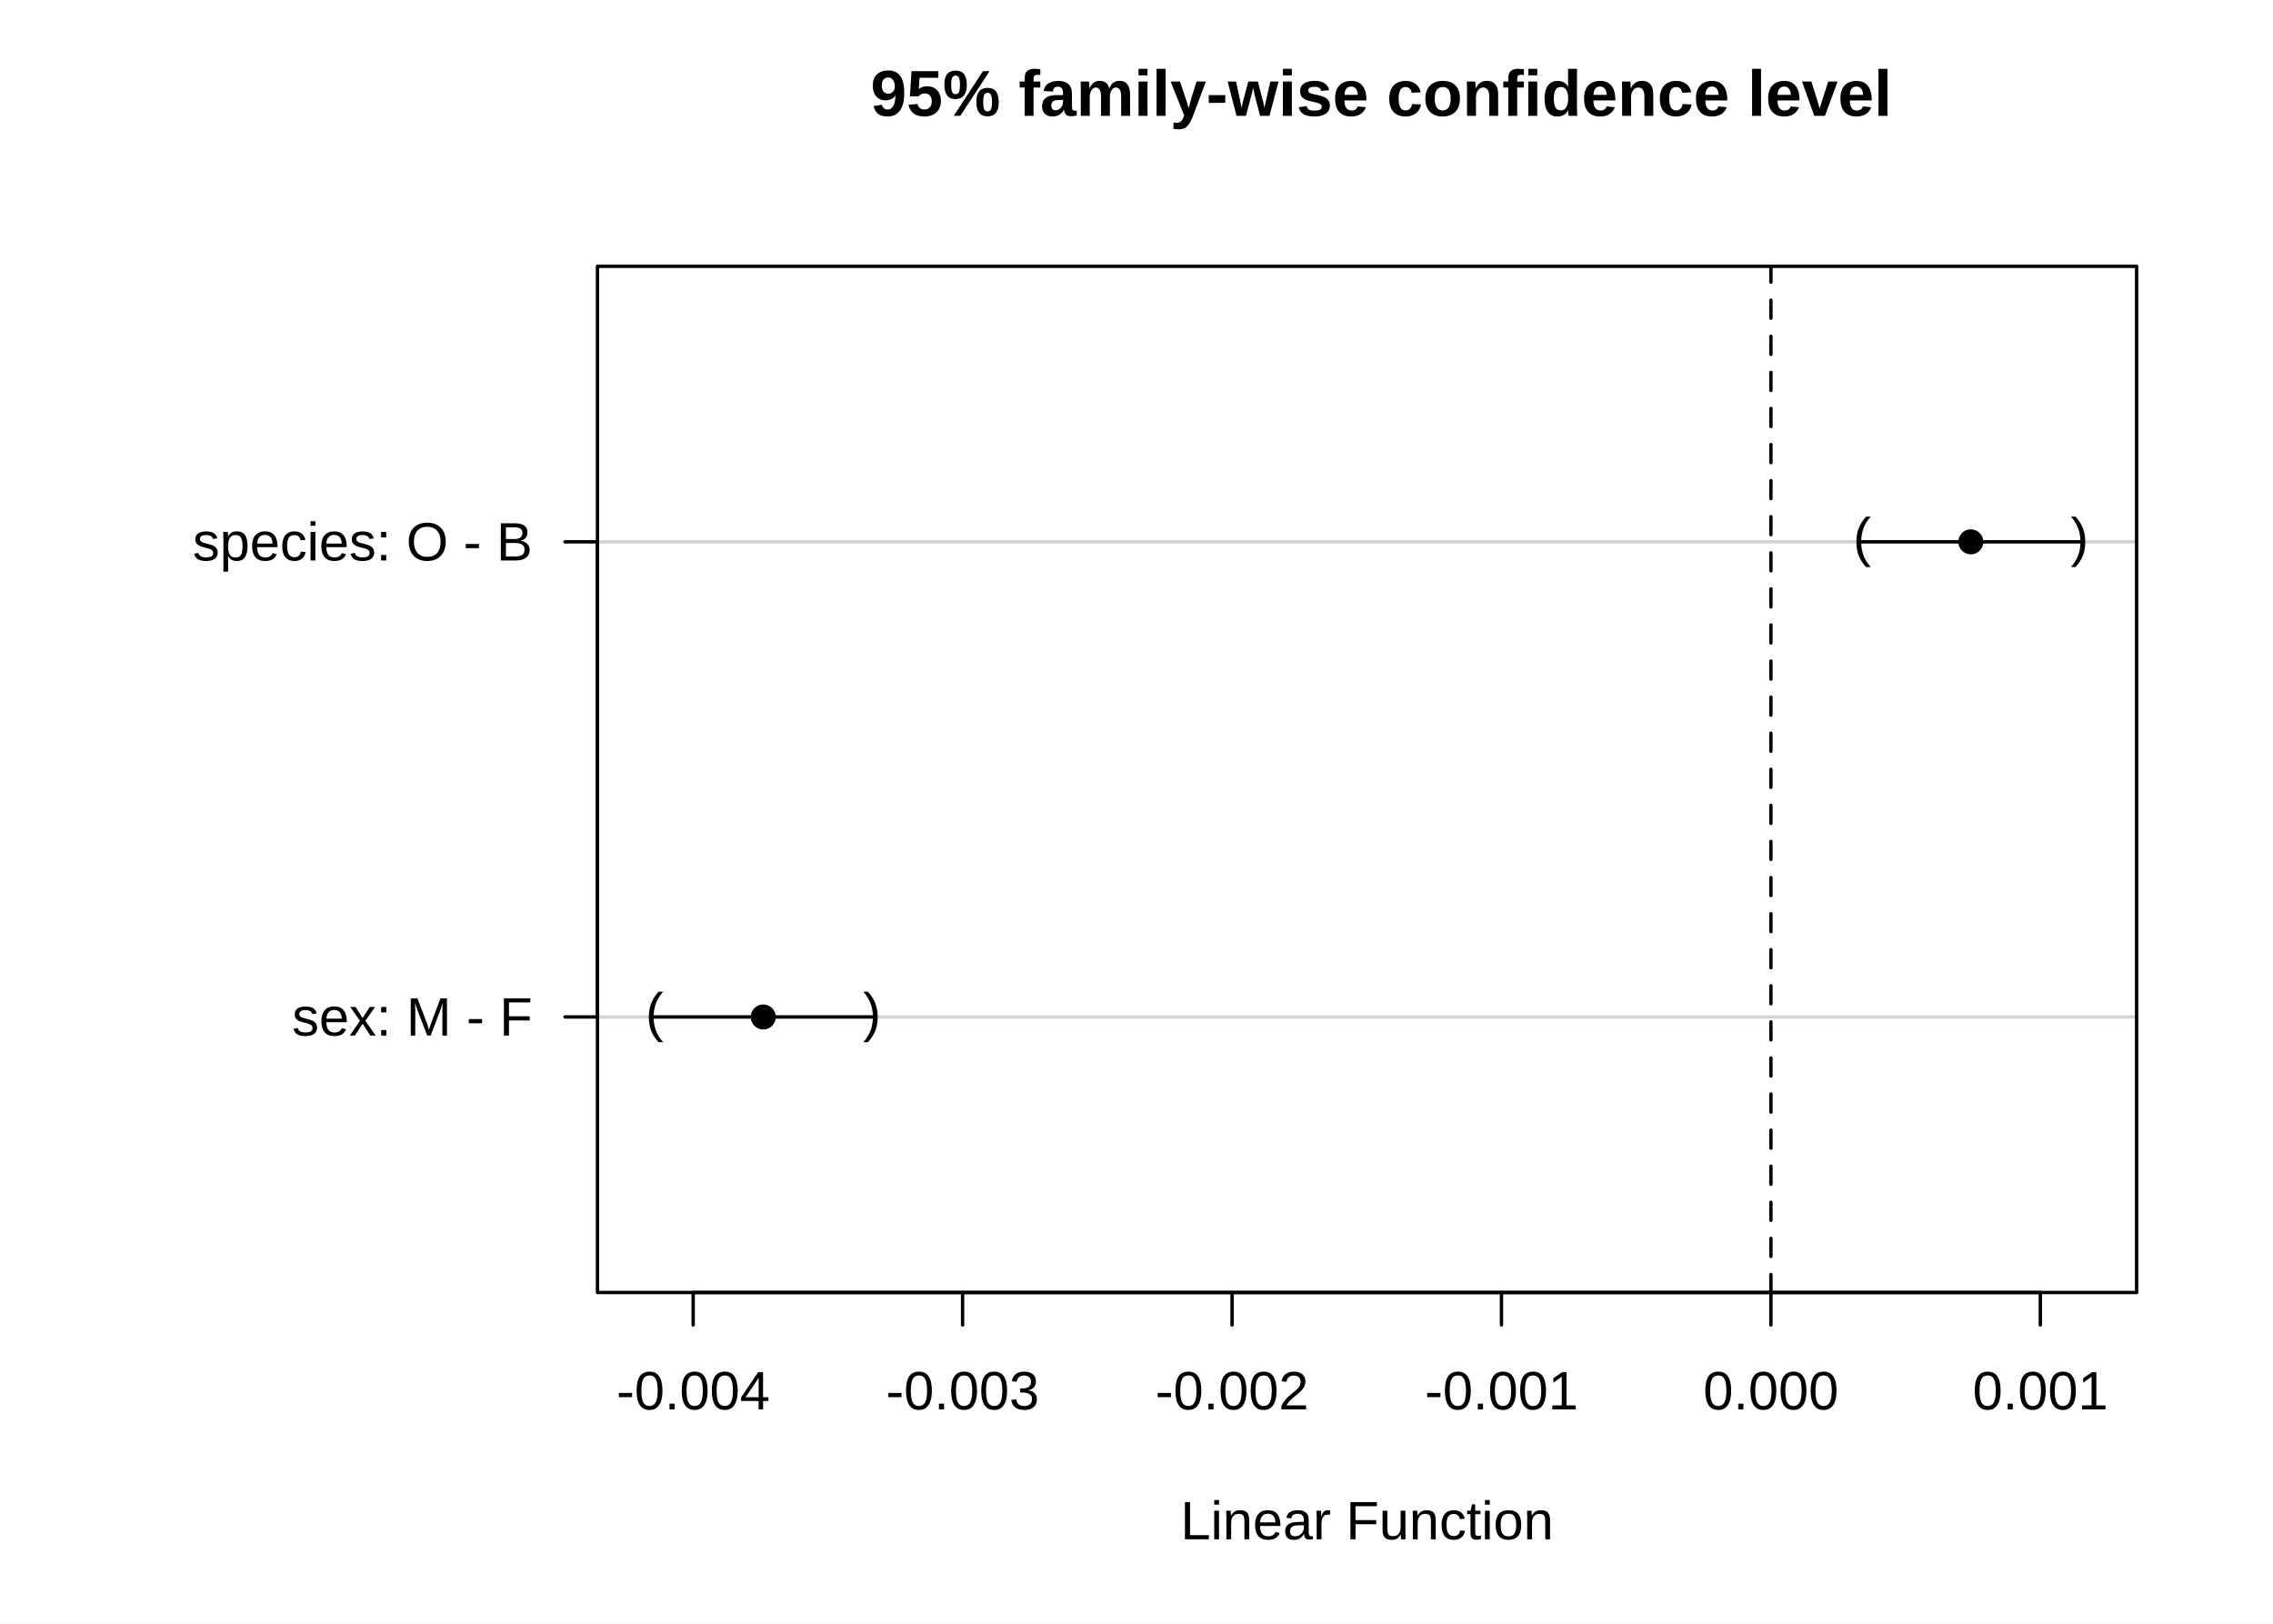
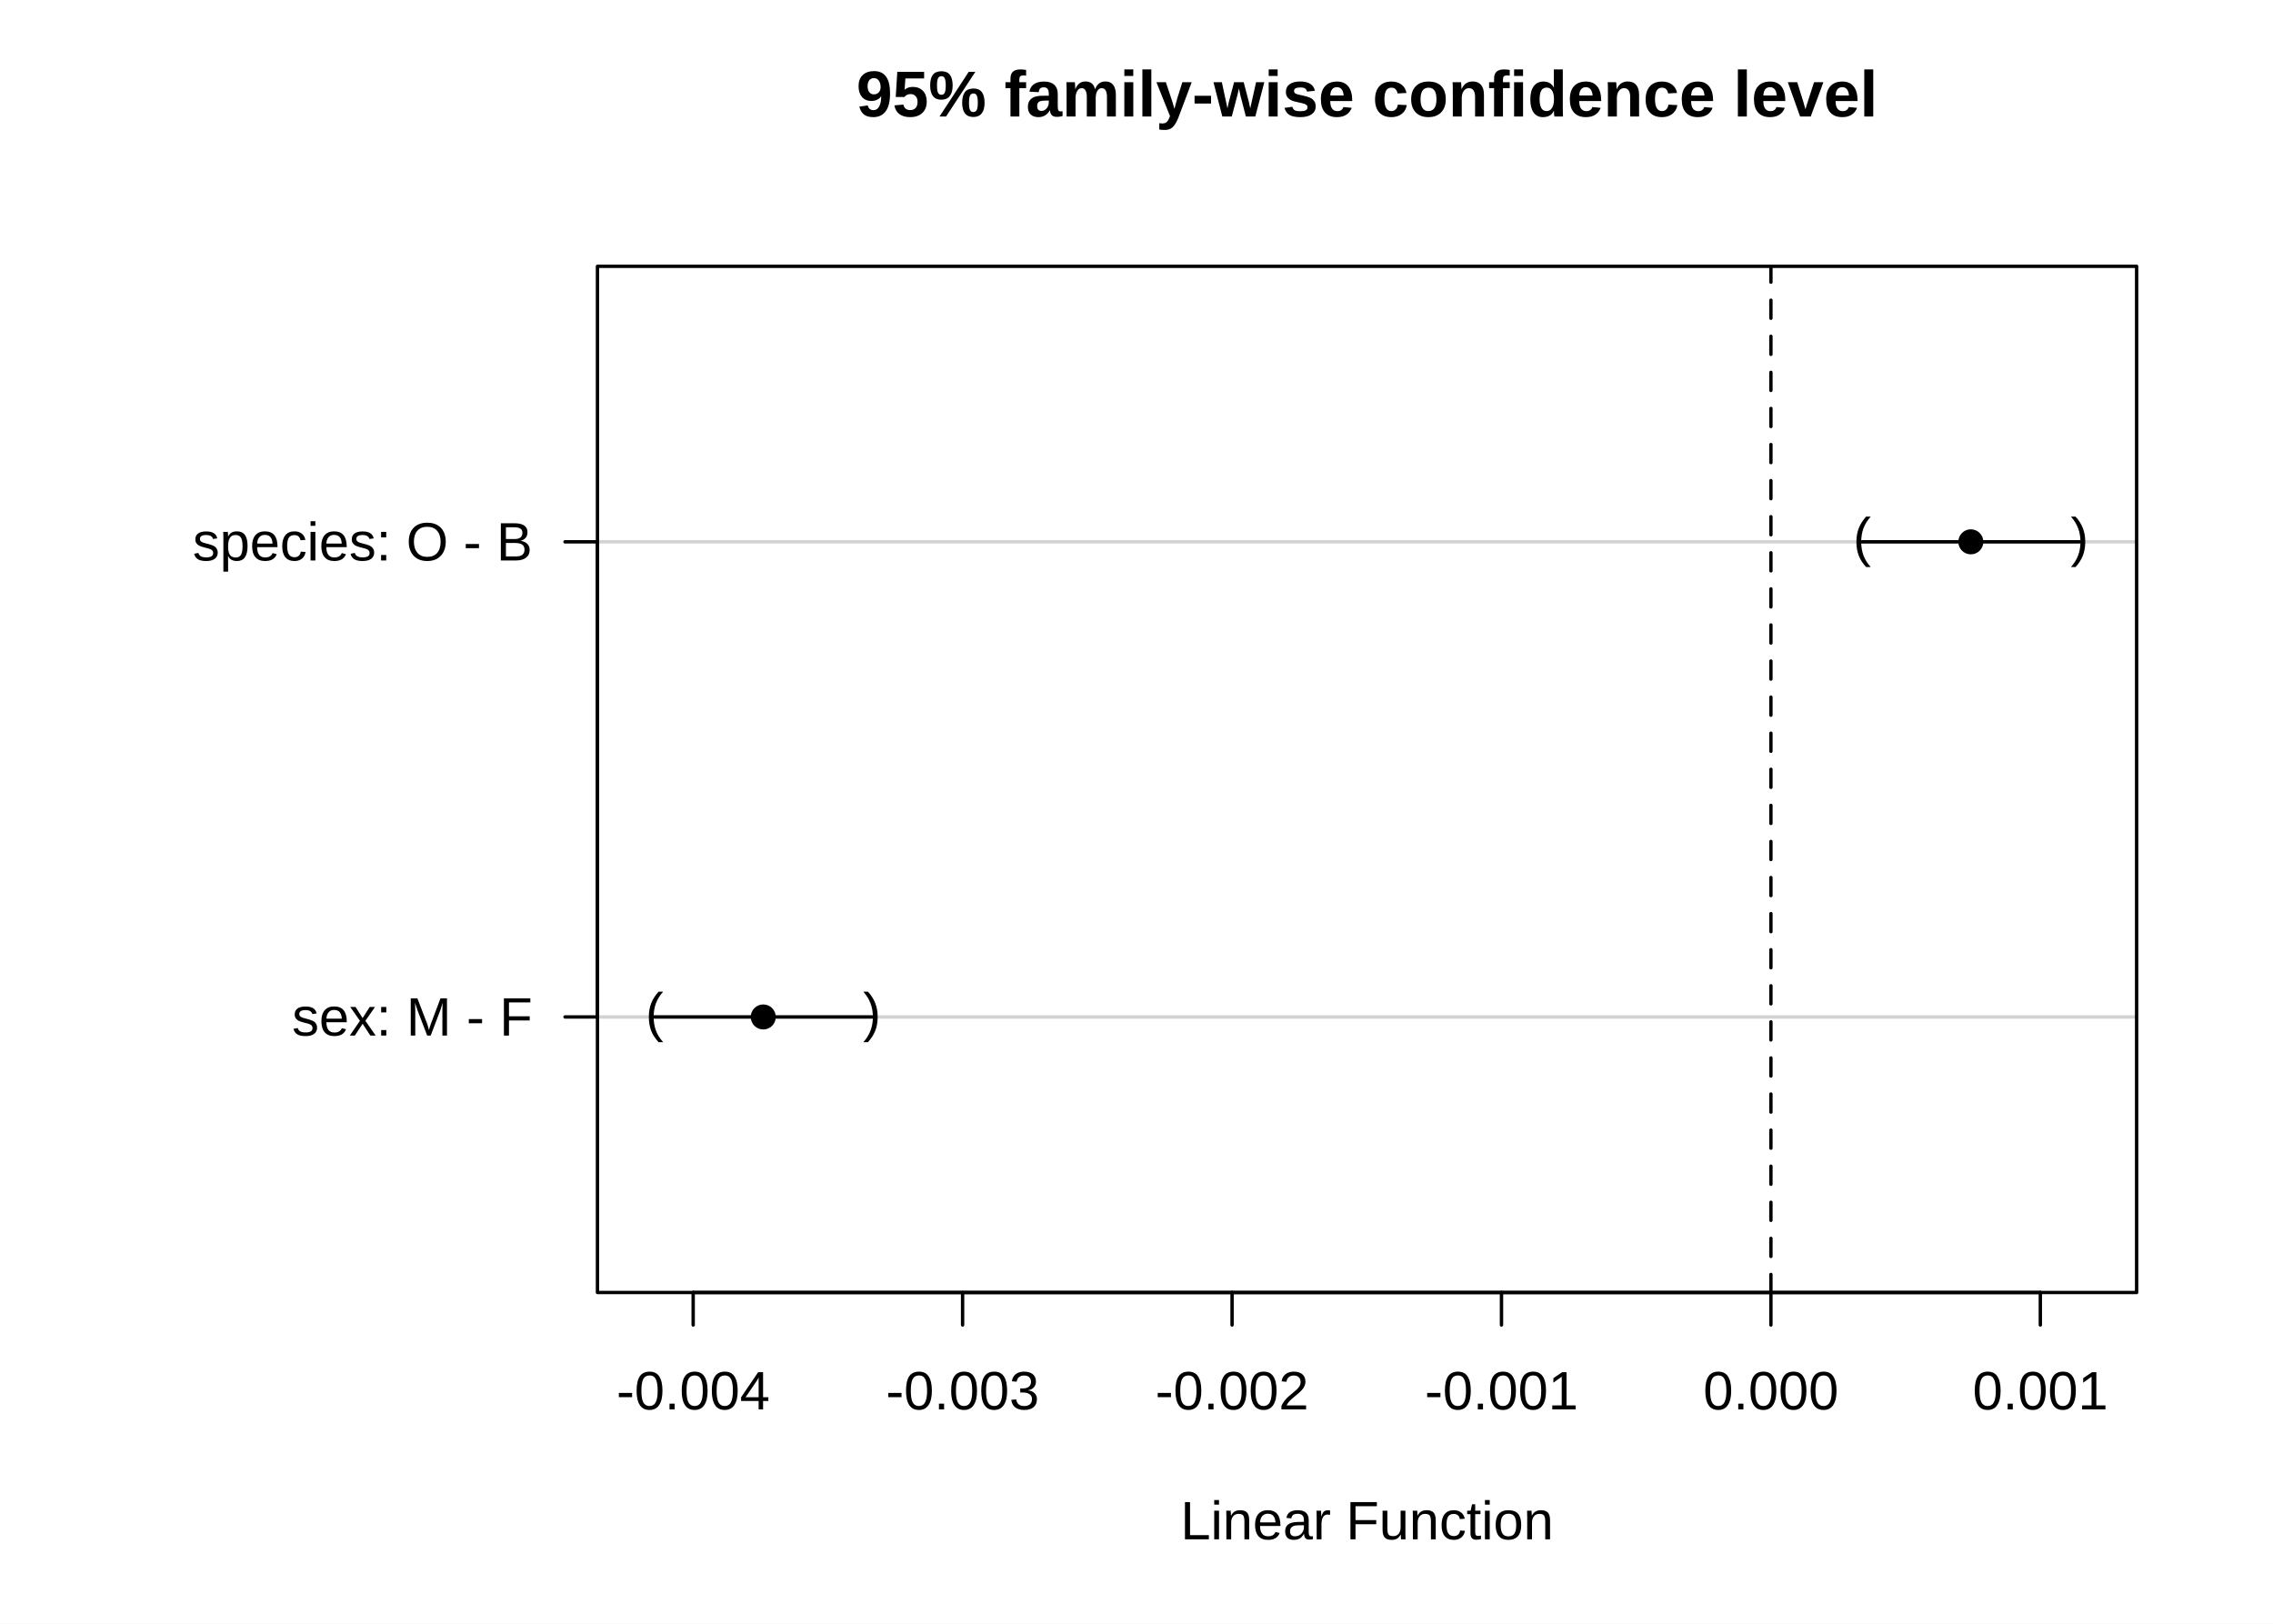
<svg xmlns="http://www.w3.org/2000/svg" viewBox="0 0 504.00 360.00">
  <defs>
    <style type="text/css">
    line, polyline, path, rect, circle {
      fill: none;
      stroke: #000000;
      stroke-linecap: round;
      stroke-linejoin: round;
      stroke-miterlimit: 10.00;
    }
  </style>
  </defs>
  <rect width="100%" height="100%" style="stroke: none; fill: #FFFFFF;" />
  <defs>
    <clipPath id="cpNzMuNDR8NTA0fDM2MHww">
      <rect x="73.44" y="0.00" width="430.56" height="360.00" />
    </clipPath>
  </defs>
  <defs>
    <clipPath id="cpMHw1MDR8MzYwfDA=">
      <rect x="0.00" y="0.00" width="504.00" height="360.00" />
    </clipPath>
  </defs>
  <line x1="153.70" y1="286.56" x2="452.41" y2="286.56" style="stroke-width: 0.75;" clip-path="url(#cpMHw1MDR8MzYwfDA=)" />
  <line x1="153.70" y1="286.56" x2="153.70" y2="293.76" style="stroke-width: 0.75;" clip-path="url(#cpMHw1MDR8MzYwfDA=)" />
  <line x1="213.44" y1="286.56" x2="213.44" y2="293.76" style="stroke-width: 0.75;" clip-path="url(#cpMHw1MDR8MzYwfDA=)" />
  <line x1="273.19" y1="286.56" x2="273.19" y2="293.76" style="stroke-width: 0.75;" clip-path="url(#cpMHw1MDR8MzYwfDA=)" />
  <line x1="332.93" y1="286.56" x2="332.93" y2="293.76" style="stroke-width: 0.75;" clip-path="url(#cpMHw1MDR8MzYwfDA=)" />
  <line x1="392.67" y1="286.56" x2="392.67" y2="293.76" style="stroke-width: 0.75;" clip-path="url(#cpMHw1MDR8MzYwfDA=)" />
  <line x1="452.41" y1="286.56" x2="452.41" y2="293.76" style="stroke-width: 0.75;" clip-path="url(#cpMHw1MDR8MzYwfDA=)" />
  <g clip-path="url(#cpMHw1MDR8MzYwfDA=)">
    <text x="136.69" y="312.48" style="font-size: 12.00px; font-family: Liberation Sans;" textLength="34.03px" lengthAdjust="spacingAndGlyphs">-0.004</text>
  </g>
  <g clip-path="url(#cpMHw1MDR8MzYwfDA=)">
    <text x="196.43" y="312.48" style="font-size: 12.00px; font-family: Liberation Sans;" textLength="34.03px" lengthAdjust="spacingAndGlyphs">-0.003</text>
  </g>
  <g clip-path="url(#cpMHw1MDR8MzYwfDA=)">
    <text x="256.17" y="312.48" style="font-size: 12.00px; font-family: Liberation Sans;" textLength="34.03px" lengthAdjust="spacingAndGlyphs">-0.002</text>
  </g>
  <g clip-path="url(#cpMHw1MDR8MzYwfDA=)">
    <text x="315.92" y="312.48" style="font-size: 12.00px; font-family: Liberation Sans;" textLength="34.03px" lengthAdjust="spacingAndGlyphs">-0.001</text>
  </g>
  <g clip-path="url(#cpMHw1MDR8MzYwfDA=)">
    <text x="377.66" y="312.48" style="font-size: 12.00px; font-family: Liberation Sans;" textLength="30.03px" lengthAdjust="spacingAndGlyphs">0.000</text>
  </g>
  <g clip-path="url(#cpMHw1MDR8MzYwfDA=)">
    <text x="437.40" y="312.48" style="font-size: 12.00px; font-family: Liberation Sans;" textLength="30.03px" lengthAdjust="spacingAndGlyphs">0.001</text>
  </g>
  <line x1="132.48" y1="225.47" x2="132.48" y2="120.13" style="stroke-width: 0.75;" clip-path="url(#cpMHw1MDR8MzYwfDA=)" />
  <line x1="132.48" y1="225.47" x2="125.28" y2="225.47" style="stroke-width: 0.75;" clip-path="url(#cpMHw1MDR8MzYwfDA=)" />
  <line x1="132.48" y1="120.13" x2="125.28" y2="120.13" style="stroke-width: 0.75;" clip-path="url(#cpMHw1MDR8MzYwfDA=)" />
  <g clip-path="url(#cpMHw1MDR8MzYwfDA=)">
    <text x="64.75" y="229.59" style="font-size: 12.00px; font-family: Liberation Sans;" textLength="53.33px" lengthAdjust="spacingAndGlyphs">sex: M - F</text>
  </g>
  <g clip-path="url(#cpMHw1MDR8MzYwfDA=)">
    <text x="42.72" y="124.26" style="font-size: 12.00px; font-family: Liberation Sans;" textLength="75.36px" lengthAdjust="spacingAndGlyphs">species: O - B</text>
  </g>
  <defs>
    <clipPath id="cpMTMyLjQ4fDQ3My43NnwyODYuNTZ8NTkuMDQ=">
      <rect x="132.48" y="59.04" width="341.28" height="227.52" />
    </clipPath>
  </defs>
  <line x1="132.48" y1="120.13" x2="473.76" y2="120.13" style="stroke-width: 0.75; stroke: #D3D3D3;" clip-path="url(#cpMTMyLjQ4fDQ3My43NnwyODYuNTZ8NTkuMDQ=)" />
  <line x1="132.48" y1="225.47" x2="473.76" y2="225.47" style="stroke-width: 0.75; stroke: #D3D3D3;" clip-path="url(#cpMTMyLjQ4fDQ3My43NnwyODYuNTZ8NTkuMDQ=)" />
  <line x1="392.67" y1="286.56" x2="392.67" y2="59.04" style="stroke-width: 0.75; stroke-dasharray: 4.00,4.00;" clip-path="url(#cpMTMyLjQ4fDQ3My43NnwyODYuNTZ8NTkuMDQ=)" />
  <line x1="412.88" y1="120.13" x2="461.12" y2="120.13" style="stroke-width: 0.75;" clip-path="url(#cpMTMyLjQ4fDQ3My43NnwyODYuNTZ8NTkuMDQ=)" />
  <line x1="145.12" y1="225.47" x2="193.36" y2="225.47" style="stroke-width: 0.75;" clip-path="url(#cpMTMyLjQ4fDQ3My43NnwyODYuNTZ8NTkuMDQ=)" />
  <g clip-path="url(#cpMTMyLjQ4fDQ3My43NnwyODYuNTZ8NTkuMDQ=)">
    <text x="410.88" y="123.24" style="font-size: 12.00px; font-family: Liberation Sans;" textLength="4.00px" lengthAdjust="spacingAndGlyphs">(</text>
  </g>
  <g clip-path="url(#cpMTMyLjQ4fDQ3My43NnwyODYuNTZ8NTkuMDQ=)">
-     <text x="143.12" y="228.58" style="font-size: 12.00px; font-family: Liberation Sans;" textLength="4.00px" lengthAdjust="spacingAndGlyphs">(</text>
+     <text x="143.12" y="228.57" style="font-size: 12.00px; font-family: Liberation Sans;" textLength="4.00px" lengthAdjust="spacingAndGlyphs">(</text>
  </g>
  <g clip-path="url(#cpMTMyLjQ4fDQ3My43NnwyODYuNTZ8NTkuMDQ=)">
    <text x="459.12" y="123.24" style="font-size: 12.00px; font-family: Liberation Sans;" textLength="4.00px" lengthAdjust="spacingAndGlyphs">)</text>
  </g>
  <g clip-path="url(#cpMTMyLjQ4fDQ3My43NnwyODYuNTZ8NTkuMDQ=)">
-     <text x="191.36" y="228.58" style="font-size: 12.00px; font-family: Liberation Sans;" textLength="4.00px" lengthAdjust="spacingAndGlyphs">)</text>
+     <text x="191.36" y="228.57" style="font-size: 12.00px; font-family: Liberation Sans;" textLength="4.00px" lengthAdjust="spacingAndGlyphs">)</text>
  </g>
  <circle cx="437.00" cy="120.13" r="1.80pt" style="stroke-width: 0.75; fill: #000000;" clip-path="url(#cpMTMyLjQ4fDQ3My43NnwyODYuNTZ8NTkuMDQ=)" />
  <circle cx="169.24" cy="225.47" r="1.80pt" style="stroke-width: 0.75; fill: #000000;" clip-path="url(#cpMTMyLjQ4fDQ3My43NnwyODYuNTZ8NTkuMDQ=)" />
  <defs>
    <clipPath id="cpNzMuNDR8NTA0fDM2MHww">
      <rect x="73.44" y="0.00" width="430.56" height="360.00" />
    </clipPath>
  </defs>
  <g clip-path="url(#cpNzMuNDR8NTA0fDM2MHww)">
-     <text x="193.02" y="25.69" style="font-size: 14.40px; font-weight: bold; font-family: Liberation Sans;" textLength="220.21px" lengthAdjust="spacingAndGlyphs">95% family-wise confidence level</text>
+     <text x="189.87" y="25.83" style="font-size: 14.40px; font-weight: bold; font-family: Liberation Sans;" textLength="226.50px" lengthAdjust="spacingAndGlyphs">95% family-wise confidence level</text>
  </g>
  <g clip-path="url(#cpNzMuNDR8NTA0fDM2MHww)">
-     <text x="303.12" y="42.97" style="font-size: 14.40px; font-weight: bold; font-family: Liberation Sans;" textLength="0.00px" lengthAdjust="spacingAndGlyphs" />
+     <text x="303.12" y="43.11" style="font-size: 14.40px; font-weight: bold; font-family: Liberation Sans;" textLength="0.00px" lengthAdjust="spacingAndGlyphs" />
  </g>
  <g clip-path="url(#cpNzMuNDR8NTA0fDM2MHww)">
    <text x="261.76" y="341.28" style="font-size: 12.00px; font-family: Liberation Sans;" textLength="82.72px" lengthAdjust="spacingAndGlyphs">Linear Function</text>
  </g>
  <defs>
    <clipPath id="cpMHw1MDR8MzYwfDA=">
      <rect x="0.00" y="0.00" width="504.00" height="360.00" />
    </clipPath>
  </defs>
  <polyline points="132.48,286.56 473.76,286.56 473.76,59.04 132.48,59.04 132.48,286.56 " style="stroke-width: 0.75;" clip-path="url(#cpMHw1MDR8MzYwfDA=)" />
</svg>
